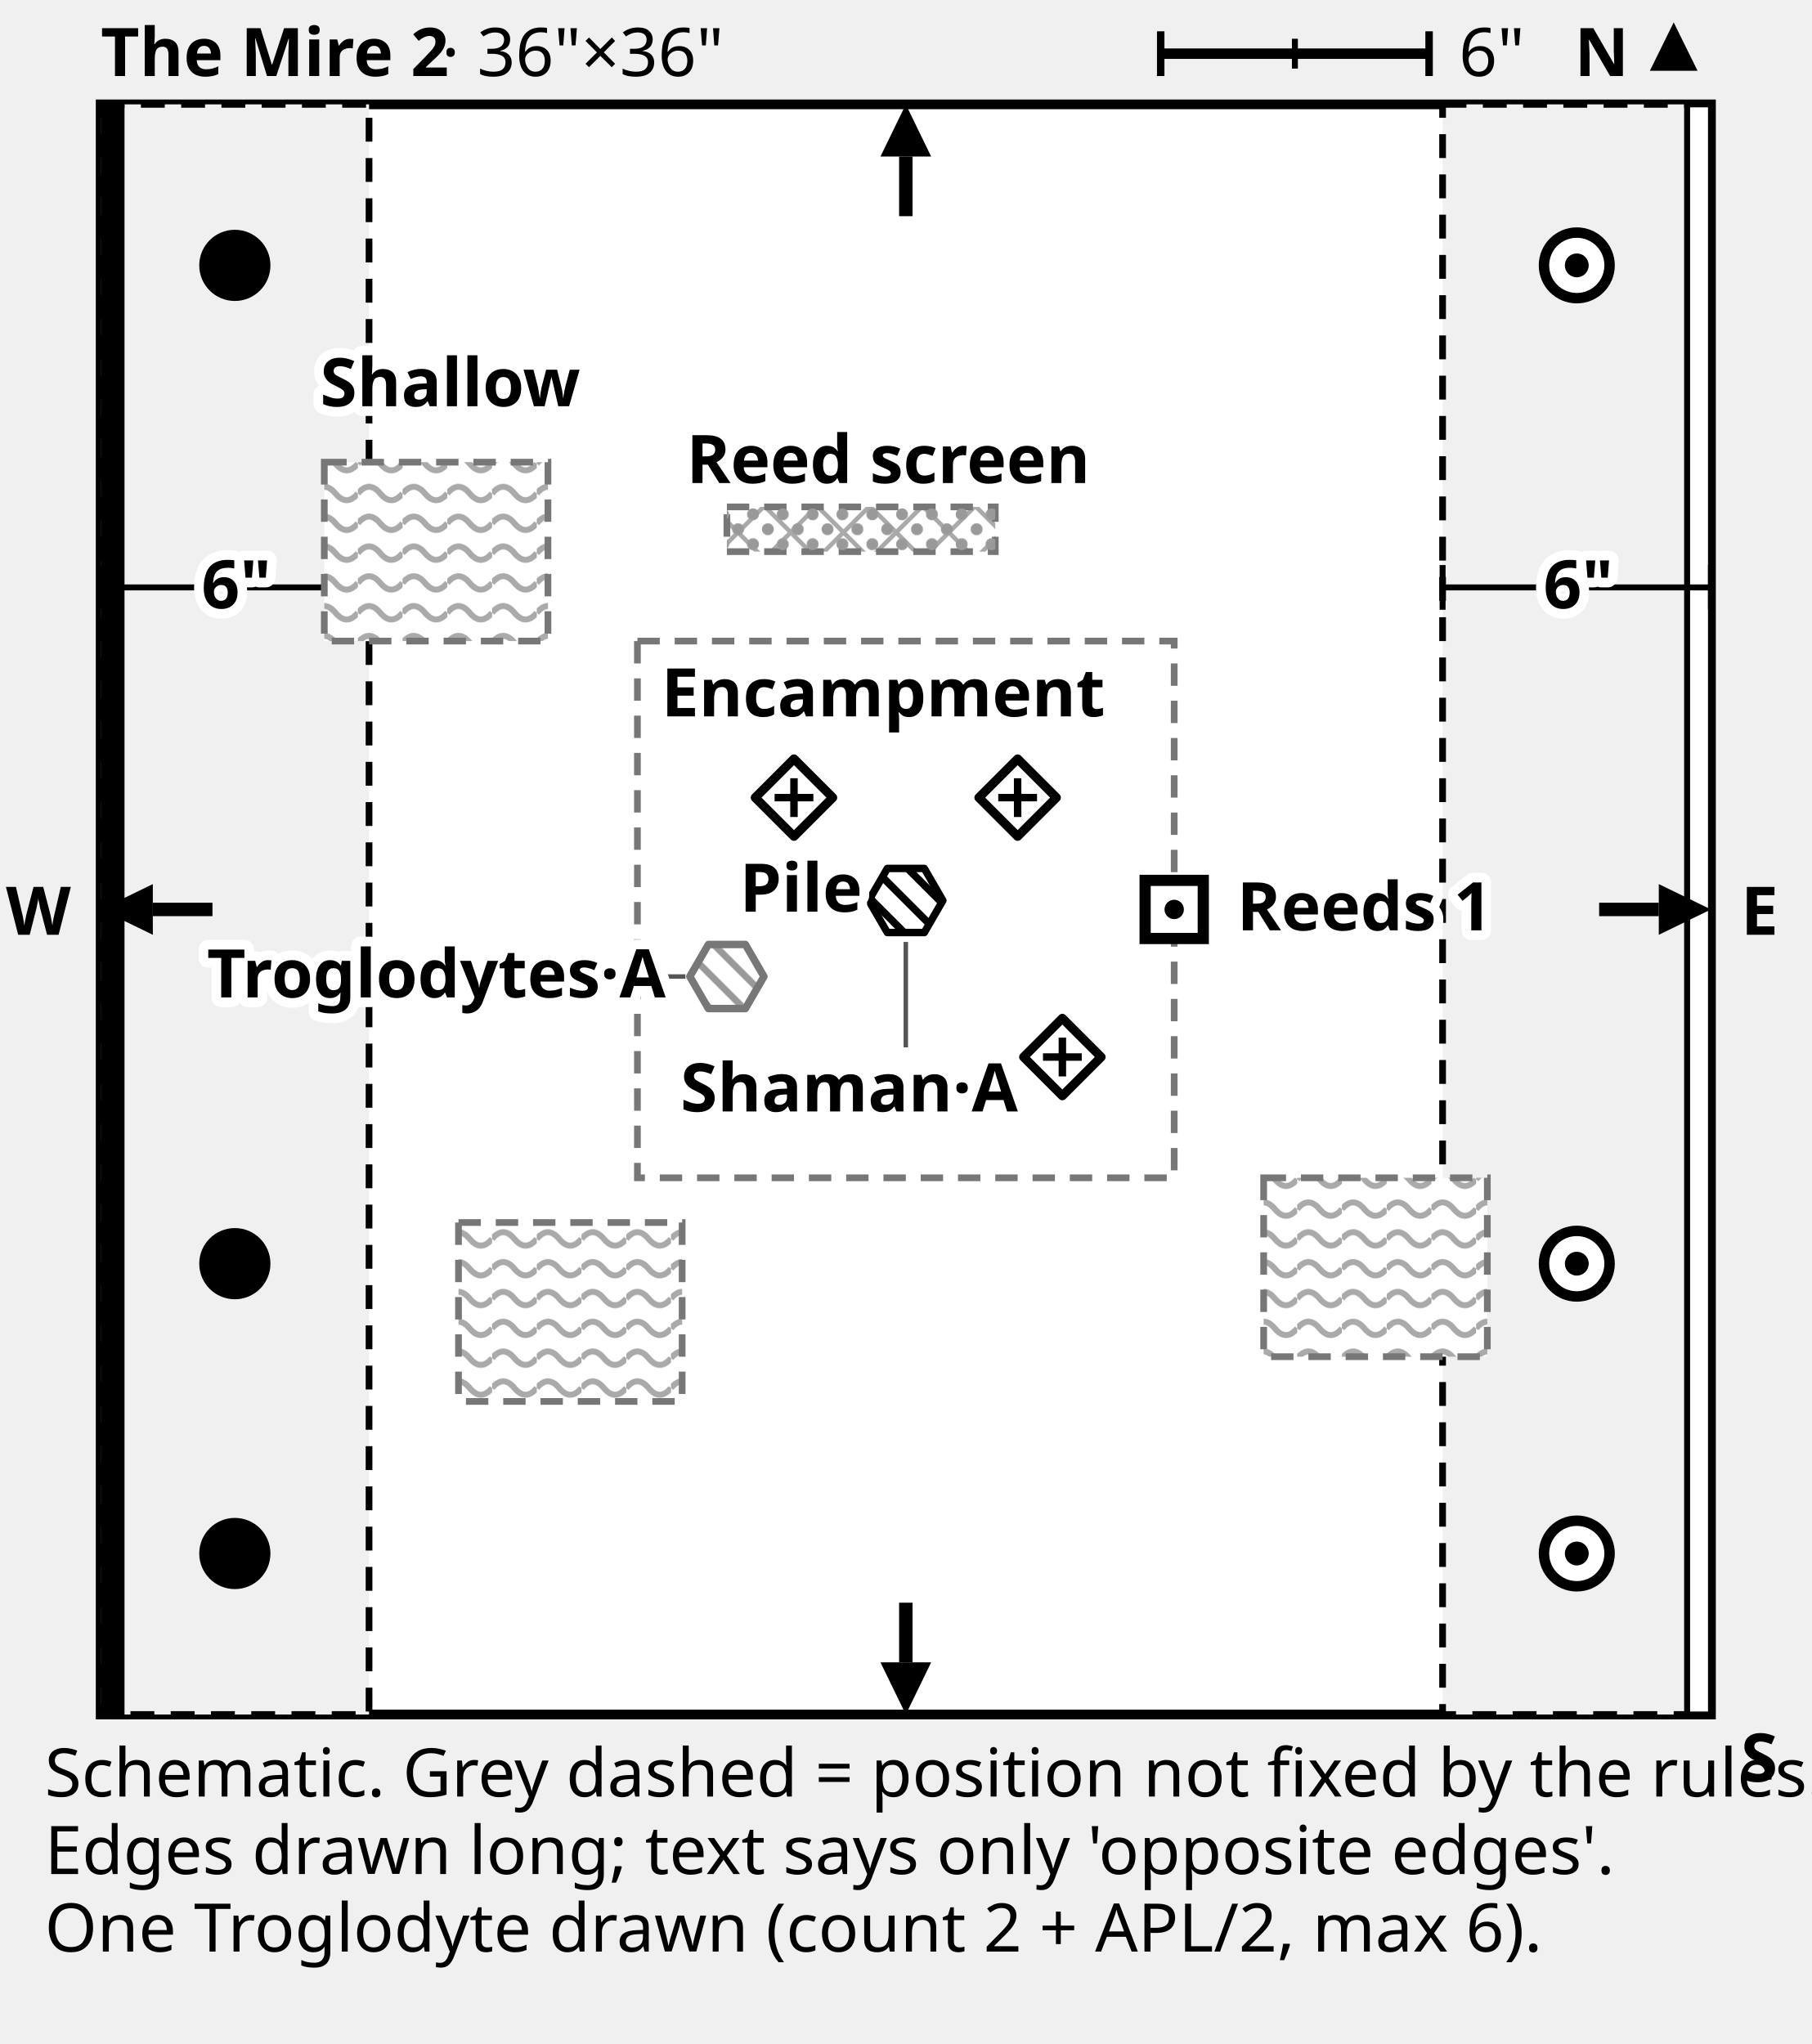
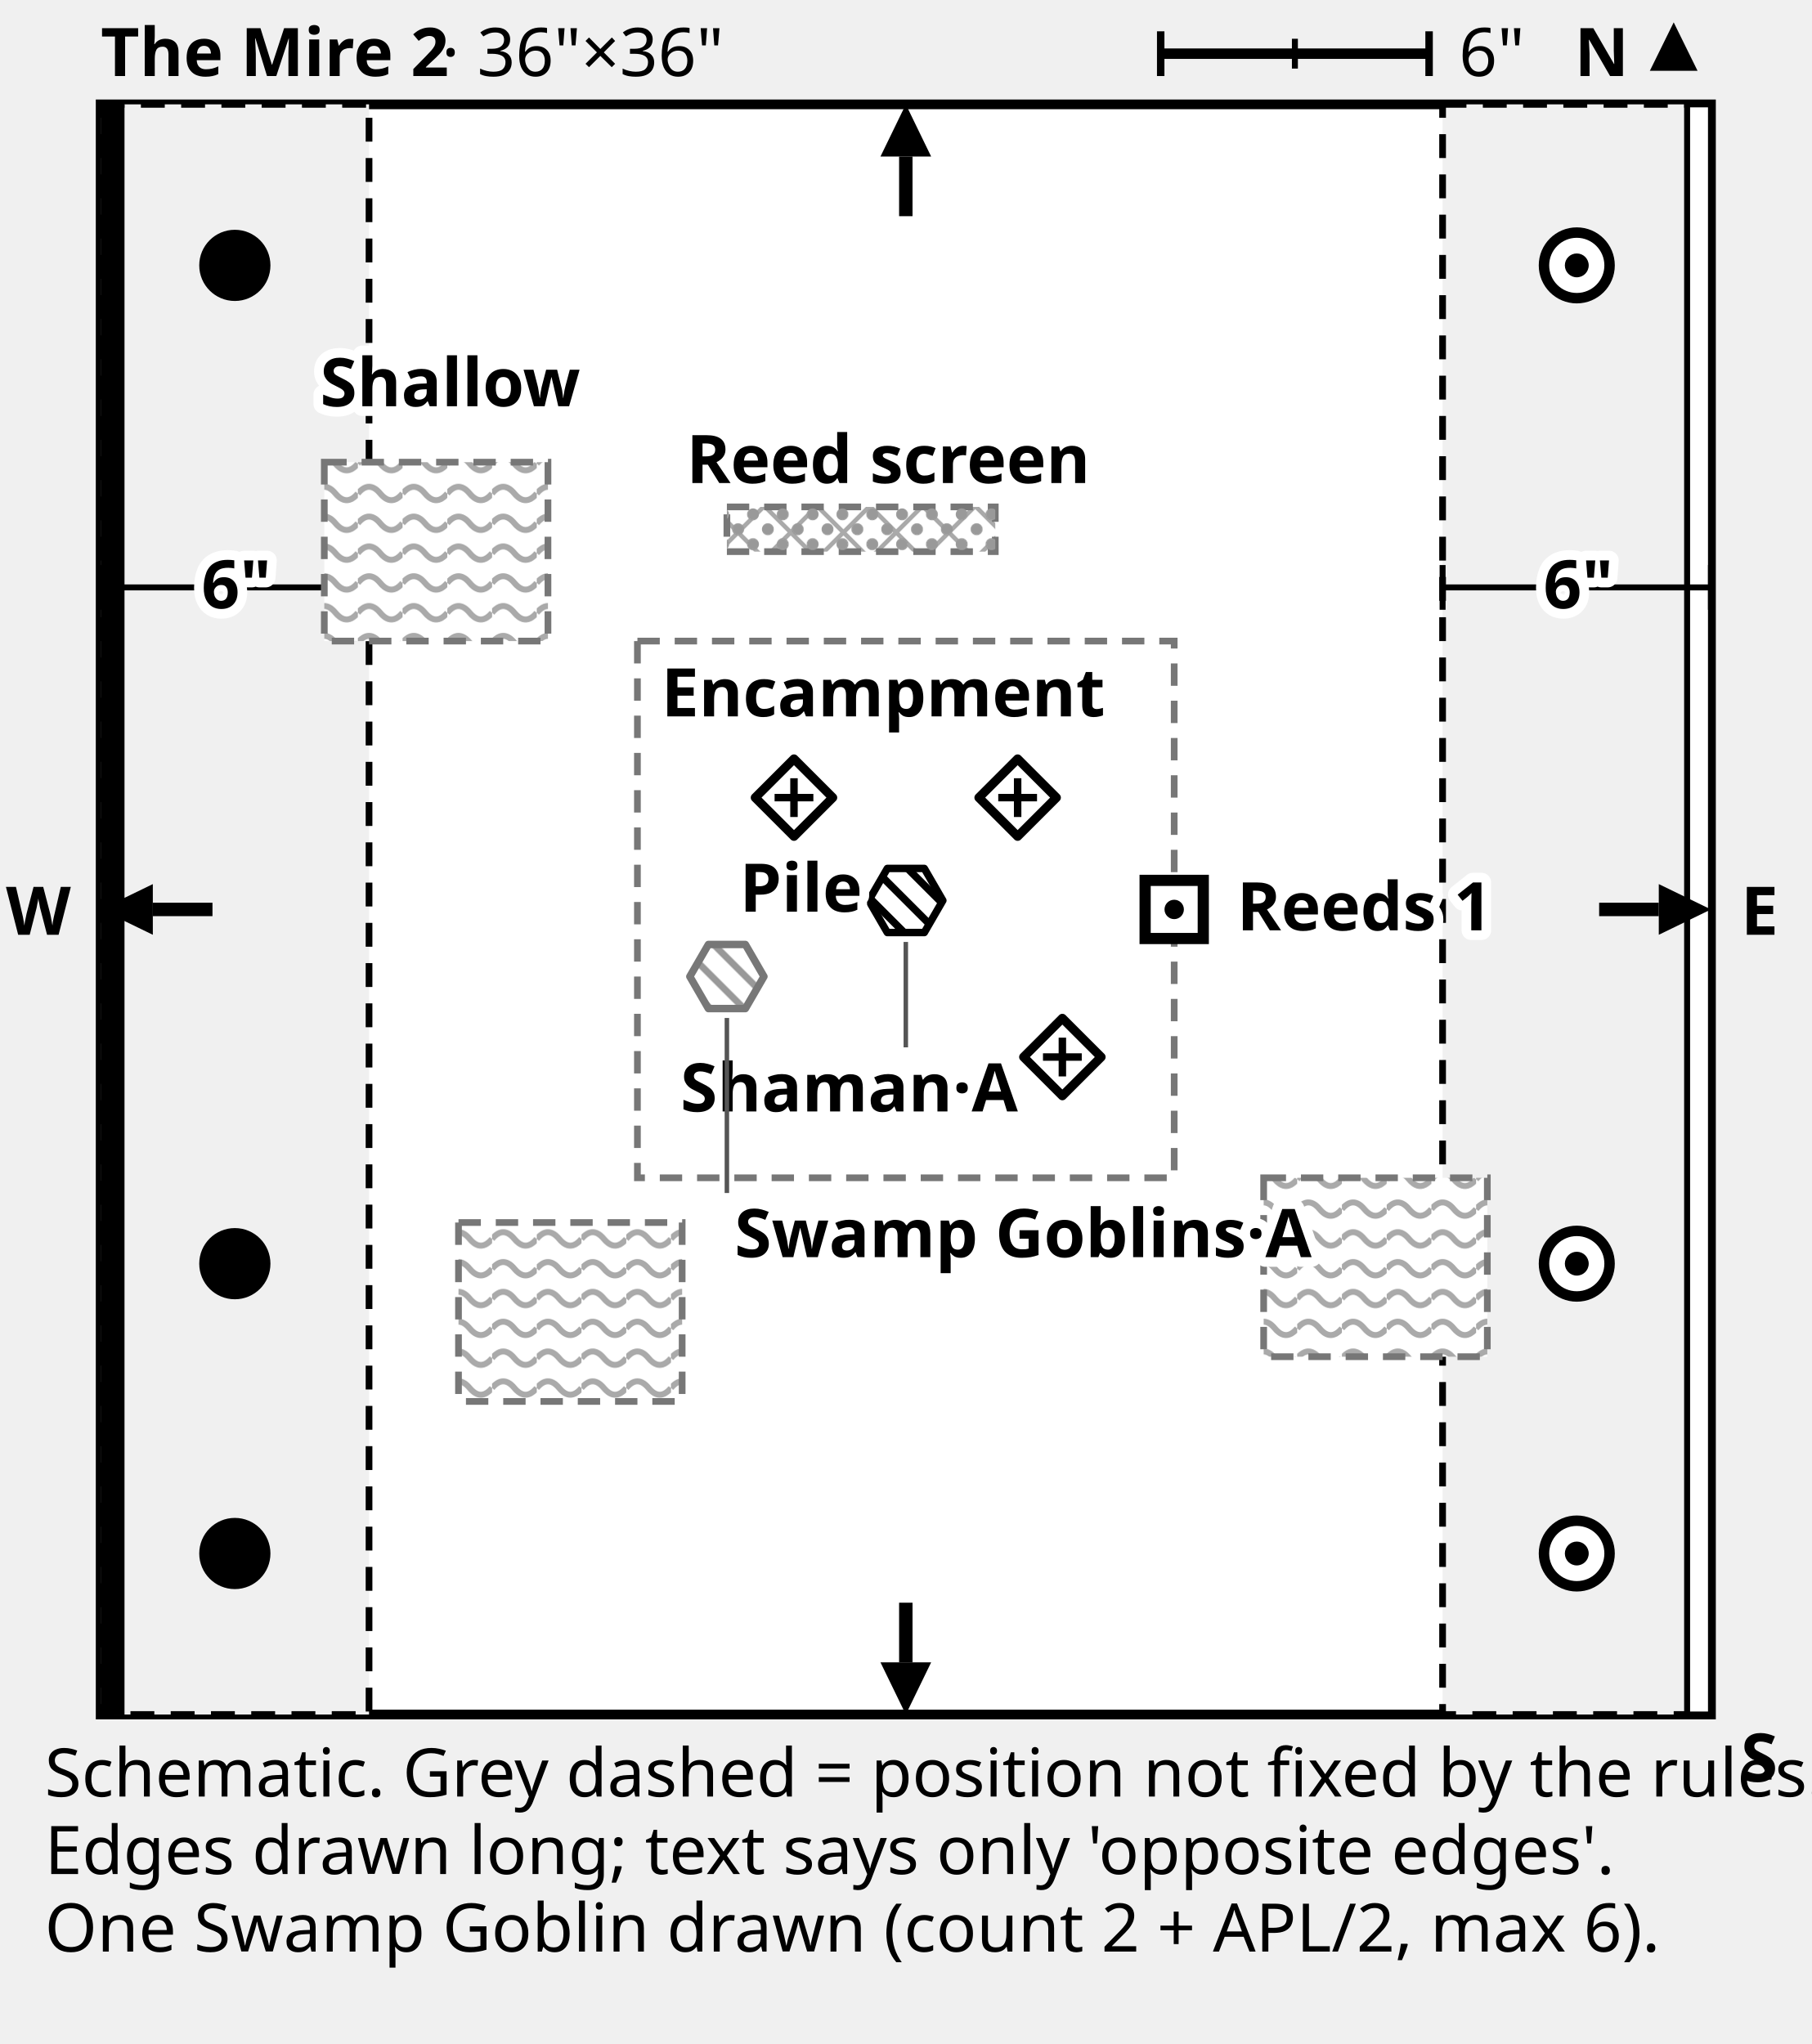
<svg xmlns="http://www.w3.org/2000/svg" width="243pt" height="274.2pt" viewBox="0 0 243 274.2">
  <defs>
    <pattern id="p-cover" width="5" height="5" patternUnits="userSpaceOnUse" patternTransform="rotate(45)">
      <rect width="5" height="5" fill="#fff" />
      <path d="M0 0.5H5M0.5 0V5" stroke="#444" stroke-width="0.7" fill="none" />
    </pattern>
    <pattern id="p-diff" width="4" height="4" patternUnits="userSpaceOnUse">
      <rect width="4" height="4" fill="#fff" />
      <circle cx="1" cy="1" r="0.75" fill="#222" />
      <circle cx="3" cy="3" r="0.75" fill="#222" />
    </pattern>
    <pattern id="p-imp" width="2.4" height="2.4" patternUnits="userSpaceOnUse" patternTransform="rotate(45)">
      <rect width="2.4" height="2.4" fill="#fff" />
      <path d="M0.4 0V2.4" stroke="#000" stroke-width="0.95" fill="none" />
    </pattern>
    <pattern id="p-mon" width="3.2" height="3.2" patternUnits="userSpaceOnUse" patternTransform="rotate(-45)">
      <rect width="3.2" height="3.2" fill="#fff" />
      <path d="M0.5 0V3.2" stroke="#000" stroke-width="1" fill="none" />
    </pattern>
    <pattern id="p-aoe" width="4" height="4" patternUnits="userSpaceOnUse" patternTransform="rotate(-45)">
      <rect width="4" height="4" fill="#fff" />
      <path d="M0.5 0V4" stroke="#777" stroke-width="1.4" fill="none" />
    </pattern>
  </defs>
  <defs>
    <pattern id="p-cover-l" width="5" height="5" patternUnits="userSpaceOnUse" patternTransform="rotate(45)">
      <rect width="5" height="5" fill="#fff" />
      <path d="M0 0.5H5M0.5 0V5" stroke="#aaa" stroke-width="0.6" fill="none" />
    </pattern>
    <pattern id="p-diff-l" width="4" height="4" patternUnits="userSpaceOnUse">
      <rect width="4" height="4" fill="#fff" />
      <circle cx="1" cy="1" r="0.7" fill="#999" />
      <circle cx="3" cy="3" r="0.7" fill="#999" />
    </pattern>
    <pattern id="p-imp-l" width="2.6" height="2.6" patternUnits="userSpaceOnUse" patternTransform="rotate(45)">
      <rect width="2.6" height="2.6" fill="#fff" />
      <path d="M0.4 0V2.6" stroke="#aaa" stroke-width="0.8" fill="none" />
    </pattern>
    <pattern id="p-mon-l" width="3.2" height="3.2" patternUnits="userSpaceOnUse" patternTransform="rotate(-45)">
      <rect width="3.2" height="3.2" fill="#fff" />
      <path d="M0.5 0V3.2" stroke="#999" stroke-width="0.9" fill="none" />
    </pattern>
    <pattern id="p-water" width="6" height="4" patternUnits="userSpaceOnUse">
      <rect width="6" height="4" fill="#fff" />
      <path d="M0 2.2Q1.5 0.4 3 2.2T6 2.2" stroke="#333" stroke-width="0.8" fill="none" />
    </pattern>
    <pattern id="p-water-l" width="6" height="4" patternUnits="userSpaceOnUse">
      <rect width="6" height="4" fill="#fff" />
      <path d="M0 2.2Q1.5 0.4 3 2.2T6 2.2" stroke="#aaa" stroke-width="0.8" fill="none" />
    </pattern>
    <pattern id="p-slip" width="6" height="6" patternUnits="userSpaceOnUse" patternTransform="rotate(-30)">
      <rect width="6" height="6" fill="#fff" />
      <path d="M0.5 1.5H3.5M3.5 4.5H5.5" stroke="#333" stroke-width="0.9" fill="none" />
    </pattern>
    <pattern id="p-slip-l" width="6" height="6" patternUnits="userSpaceOnUse" patternTransform="rotate(-30)">
      <rect width="6" height="6" fill="#fff" />
      <path d="M0.5 1.5H3.5M3.5 4.5H5.5" stroke="#aaa" stroke-width="0.9" fill="none" />
    </pattern>
    <pattern id="p-dark" width="4" height="4" patternUnits="userSpaceOnUse">
      <rect width="4" height="4" fill="#d9d9d9" />
      <path d="M0 4L4 0" stroke="#fff" stroke-width="0.9" fill="none" />
    </pattern>
    <pattern id="p-diffo" width="4" height="4" patternUnits="userSpaceOnUse">
      <circle cx="1" cy="1" r="0.8" fill="#222" />
      <circle cx="3" cy="3" r="0.8" fill="#222" />
    </pattern>
    <pattern id="p-diffo-l" width="4" height="4" patternUnits="userSpaceOnUse">
      <circle cx="1" cy="1" r="0.8" fill="#999" />
      <circle cx="3" cy="3" r="0.8" fill="#999" />
    </pattern>
    <pattern id="p-chasm" width="6" height="6" patternUnits="userSpaceOnUse">
      <rect width="6" height="6" fill="#d4d4d4" />
      <path d="M1.5 0V6M4.5 0V6" stroke="#333" stroke-width="1.1" stroke-dasharray="2.6 1.6" fill="none" />
    </pattern>
    <pattern id="p-chasm-l" width="6" height="6" patternUnits="userSpaceOnUse">
      <rect width="6" height="6" fill="#efefef" />
      <path d="M1.5 0V6M4.5 0V6" stroke="#aaa" stroke-width="1.1" stroke-dasharray="2.6 1.6" fill="none" />
    </pattern>
    <clipPath id="bclip">
      <rect x="13.5" y="14" width="216" height="216" />
    </clipPath>
  </defs>
  <rect x="13.5" y="14" width="216" height="216" fill="#fff" stroke="#000" stroke-width="1.3" />
  <g data-glyph="zone-A">
    <rect x="13.5" y="14" width="36" height="216" fill="#f0f0f0" stroke="#000" stroke-width="0.9" stroke-dasharray="3.2 2.2" />
    <rect x="13.5" y="14" width="3.2" height="216" fill="#000" />
  </g>
  <g data-glyph="dim">
    <line x1="13.5" y1="78.8" x2="49.5" y2="78.8" stroke="#000" stroke-width="0.8" stroke-linecap="butt" />
    <line x1="13.5" y1="75.8" x2="13.5" y2="81.8" stroke="#000" stroke-width="0.8" stroke-linecap="butt" />
    <line x1="49.5" y1="75.8" x2="49.5" y2="81.8" stroke="#000" stroke-width="0.8" stroke-linecap="butt" />
  </g>
  <g data-glyph="zone-B">
    <rect x="193.5" y="14" width="36" height="216" fill="#f0f0f0" stroke="#000" stroke-width="0.9" stroke-dasharray="3.2 2.2" />
    <rect x="226.3" y="14" width="3.2" height="216" fill="#fff" stroke="#000" stroke-width="0.8" />
  </g>
  <g data-glyph="dim">
    <line x1="193.5" y1="78.8" x2="229.5" y2="78.8" stroke="#000" stroke-width="0.8" stroke-linecap="butt" />
    <line x1="193.5" y1="75.8" x2="193.5" y2="81.8" stroke="#000" stroke-width="0.8" stroke-linecap="butt" />
    <line x1="229.5" y1="75.8" x2="229.5" y2="81.8" stroke="#000" stroke-width="0.8" stroke-linecap="butt" />
  </g>
  <g data-glyph="ter-open" data-state="illus">
    <rect x="85.5" y="86" width="72" height="72" fill="none" stroke="#777" stroke-width="0.9" stroke-dasharray="3 2" />
  </g>
  <g data-glyph="ter-water" data-state="illus">
    <rect x="43.5" y="62" width="30" height="24" fill="url(#p-water-l)" stroke="#777" stroke-width="0.9" stroke-dasharray="3 2" />
  </g>
  <g data-glyph="ter-water" data-state="illus">
    <rect x="169.5" y="158" width="30" height="24" fill="url(#p-water-l)" stroke="#777" stroke-width="0.9" stroke-dasharray="3 2" />
  </g>
  <g data-glyph="ter-water" data-state="illus">
    <rect x="61.5" y="164" width="30" height="24" fill="url(#p-water-l)" stroke="#777" stroke-width="0.9" stroke-dasharray="3 2" />
  </g>
  <g data-glyph="ter-coverdiff" data-state="illus">
    <rect x="97.5" y="68" width="36" height="6" fill="url(#p-cover-l)" stroke="#777" stroke-width="0.9" stroke-dasharray="3 2" />
    <rect x="97.5" y="68" width="36" height="6" fill="url(#p-diffo-l)" />
  </g>
  <g data-glyph="obj">
    <polygon points="106.5,101.8 111.7,107 106.5,112.2 101.3,107" fill="#fff" stroke="#000" stroke-width="1.2" stroke-linejoin="round" />
    <line x1="103.9" y1="107" x2="109.1" y2="107" stroke="#000" stroke-width="1" stroke-linecap="butt" />
    <line x1="106.5" y1="104.4" x2="106.5" y2="109.6" stroke="#000" stroke-width="1" stroke-linecap="butt" />
  </g>
  <g data-glyph="obj">
    <polygon points="136.5,101.8 141.7,107 136.5,112.2 131.3,107" fill="#fff" stroke="#000" stroke-width="1.2" stroke-linejoin="round" />
    <line x1="133.9" y1="107" x2="139.1" y2="107" stroke="#000" stroke-width="1" stroke-linecap="butt" />
    <line x1="136.5" y1="104.4" x2="136.5" y2="109.6" stroke="#000" stroke-width="1" stroke-linecap="butt" />
  </g>
  <g data-glyph="obj">
    <polygon points="142.5,136.6 147.7,141.8 142.5,147 137.3,141.8" fill="#fff" stroke="#000" stroke-width="1.2" stroke-linejoin="round" />
    <line x1="139.9" y1="141.8" x2="145.1" y2="141.8" stroke="#000" stroke-width="1" stroke-linecap="butt" />
    <line x1="142.5" y1="139.2" x2="142.5" y2="144.4" stroke="#000" stroke-width="1" stroke-linecap="butt" />
  </g>
  <g data-glyph="mk">
    <rect x="153.6" y="118.1" width="7.8" height="7.8" fill="#fff" stroke="#000" stroke-width="1.5" />
    <circle cx="157.5" cy="122" r="1.3" fill="#000" />
  </g>
  <g data-glyph="mon">
    <polygon points="126.47,120.8 123.98,125.1 119.02,125.1 116.53,120.8 119.02,116.5 123.98,116.5" fill="url(#p-mon)" stroke="#000" stroke-width="1" stroke-linejoin="round" />
  </g>
  <g data-glyph="mon" data-state="illus">
    <polygon points="102.47,131 99.98,135.3 95.02,135.3 92.53,131 95.02,126.7 99.98,126.7" fill="url(#p-mon-l)" stroke="#777" stroke-width="1" stroke-linejoin="round" />
  </g>
  <g data-glyph="arr-exit">
    <line x1="121.5" y1="29" x2="121.5" y2="21" stroke="#000" stroke-width="1.8" stroke-linecap="butt" />
    <polygon points="121.5,14 124.9,21 118.1,21" fill="#000" />
  </g>
  <g data-glyph="arr-exit">
    <line x1="214.5" y1="122" x2="222.5" y2="122" stroke="#000" stroke-width="1.8" stroke-linecap="butt" />
    <polygon points="229.5,122 222.5,125.4 222.5,118.6" fill="#000" />
  </g>
  <g data-glyph="arr-exit">
    <line x1="121.5" y1="215" x2="121.5" y2="223" stroke="#000" stroke-width="1.8" stroke-linecap="butt" />
    <polygon points="121.5,230 118.1,223 124.9,223" fill="#000" />
  </g>
  <g data-glyph="arr-exit">
    <line x1="28.5" y1="122" x2="20.5" y2="122" stroke="#000" stroke-width="1.8" stroke-linecap="butt" />
    <polygon points="13.5,122 20.5,118.6 20.5,125.4" fill="#000" />
  </g>
  <g data-glyph="hero-A">
    <circle cx="31.5" cy="35.6" r="4.4" fill="#000" stroke="#000" stroke-width="0.75" />
  </g>
  <g data-glyph="hero-A">
    <circle cx="31.5" cy="169.52" r="4.4" fill="#000" stroke="#000" stroke-width="0.75" />
  </g>
  <g data-glyph="hero-A">
    <circle cx="31.5" cy="208.4" r="4.4" fill="#000" stroke="#000" stroke-width="0.75" />
  </g>
  <g data-glyph="hero-B">
    <circle cx="211.5" cy="35.6" r="4.4" fill="#fff" stroke="#000" stroke-width="1.4" />
    <circle cx="211.5" cy="35.6" r="1.6" fill="#000" />
  </g>
  <g data-glyph="hero-B">
    <circle cx="211.5" cy="169.52" r="4.4" fill="#fff" stroke="#000" stroke-width="1.4" />
    <circle cx="211.5" cy="169.52" r="1.6" fill="#000" />
  </g>
  <g data-glyph="hero-B">
    <circle cx="211.5" cy="208.4" r="4.4" fill="#fff" stroke="#000" stroke-width="1.4" />
    <circle cx="211.5" cy="208.4" r="1.6" fill="#000" />
  </g>
  <text x="27.02" y="81.6" font-family="'Source Sans 3'" font-size="9" font-weight="600" fill="#000" stroke="#fff" stroke-width="2.6" stroke-linejoin="round" paint-order="stroke">6"</text>
  <text x="207.02" y="81.6" font-family="'Source Sans 3'" font-size="9" font-weight="600" fill="#000" stroke="#fff" stroke-width="2.6" stroke-linejoin="round" paint-order="stroke">6"</text>
  <text x="88.7" y="96.1" font-family="'Source Sans 3'" font-size="9" font-weight="600" fill="#000" stroke="#fff" stroke-width="2.6" stroke-linejoin="round" paint-order="stroke">Encampment</text>
  <text x="92.06" y="64.8" font-family="'Source Sans 3'" font-size="9" font-weight="600" fill="#000" stroke="#fff" stroke-width="2.6" stroke-linejoin="round" paint-order="stroke">Reed screen</text>
  <text x="42.94" y="54.5" font-family="'Source Sans 3'" font-size="9" font-weight="600" fill="#000" stroke="#fff" stroke-width="2.6" stroke-linejoin="round" paint-order="stroke">Shallow</text>
  <text x="99.2" y="122.3" font-family="'Source Sans 3'" font-size="9" font-weight="600" fill="#000" stroke="#fff" stroke-width="2.6" stroke-linejoin="round" paint-order="stroke">Pile</text>
  <text x="165.9" y="124.8" font-family="'Source Sans 3'" font-size="9" font-weight="600" fill="#000" stroke="#fff" stroke-width="2.6" stroke-linejoin="round" paint-order="stroke">Reeds 1</text>
  <g data-glyph="leader">
    <line x1="121.5" y1="126.36" x2="121.5" y2="140.5" stroke="#555" stroke-width="0.6" stroke-linecap="butt" />
  </g>
  <text x="91.27" y="149.1" font-family="'Source Sans 3'" font-size="9" font-weight="600" fill="#000" stroke="#fff" stroke-width="2.6" stroke-linejoin="round" paint-order="stroke">Shaman·A</text>
  <g data-glyph="leader">
-     <line x1="91.94" y1="131" x2="83.44" y2="131" stroke="#555" stroke-width="0.6" stroke-linecap="butt" />
-   </g>
-   <text x="27.75" y="133.8" font-family="'Source Sans 3'" font-size="9" font-weight="600" fill="#000" stroke="#fff" stroke-width="2.6" stroke-linejoin="round" paint-order="stroke">Troglodytes·A</text>
+     <line x1="97.5" y1="136.56" x2="97.5" y2="160.04" stroke="#555" stroke-width="0.6" stroke-linecap="butt" />
+   </g>
+   <text x="98.53" y="168.64" font-family="'Source Sans 3'" font-size="9" font-weight="600" fill="#000" stroke="#fff" stroke-width="2.6" stroke-linejoin="round" paint-order="stroke">Swamp Goblins·A</text>
  <text x="13.5" y="10.2" font-weight="700" font-family="'Source Sans 3'" font-size="9" fill="#000">The Mire 2</text>
  <text x="59.24" y="10.2" font-weight="400" font-family="'Source Sans 3'" font-size="9" fill="#000">·  36"×36"</text>
  <g data-glyph="compass">
    <polygon points="224.5,3 221.3,9.5 227.7,9.5" fill="#000" />
    <text x="218.5" y="10.2" font-weight="700" font-family="'Source Sans 3'" font-size="9" fill="#000" text-anchor="end">N</text>
  </g>
  <g data-glyph="scale">
    <line x1="155.69" y1="7.2" x2="191.69" y2="7.2" stroke="#000" stroke-width="1.4" stroke-linecap="butt" />
    <line x1="155.69" y1="4.2" x2="155.69" y2="10.2" stroke="#000" stroke-width="1" stroke-linecap="butt" />
    <line x1="191.69" y1="4.2" x2="191.69" y2="10.2" stroke="#000" stroke-width="1" stroke-linecap="butt" />
    <line x1="173.69" y1="5.2" x2="173.69" y2="9.2" stroke="#000" stroke-width="0.8" stroke-linecap="butt" />
    <text x="195.69" y="10.2" font-weight="400" font-family="'Source Sans 3'" font-size="9" fill="#000">6"</text>
  </g>
  <text x="9.5" y="125.4" font-weight="700" font-family="'Source Sans 3'" font-size="9" fill="#000" text-anchor="end">W</text>
  <text x="233.5" y="125.4" font-weight="700" font-family="'Source Sans 3'" font-size="9" fill="#000">E</text>
  <text x="233.5" y="239" font-weight="700" font-family="'Source Sans 3'" font-size="9" fill="#000">S</text>
  <text x="6" y="241" font-weight="400" font-family="'Source Sans 3'" font-size="9" fill="#000">Schematic. Grey dashed = position not fixed by the rules.</text>
  <text x="6" y="251.4" font-weight="400" font-family="'Source Sans 3'" font-size="9" fill="#000">Edges drawn long; text says only 'opposite edges'.</text>
-   <text x="6" y="261.8" font-weight="400" font-family="'Source Sans 3'" font-size="9" fill="#000">One Troglodyte drawn (count 2 + APL/2, max 6).</text>
+   <text x="6" y="261.8" font-weight="400" font-family="'Source Sans 3'" font-size="9" fill="#000">One Swamp Goblin drawn (count 2 + APL/2, max 6).</text>
</svg>
